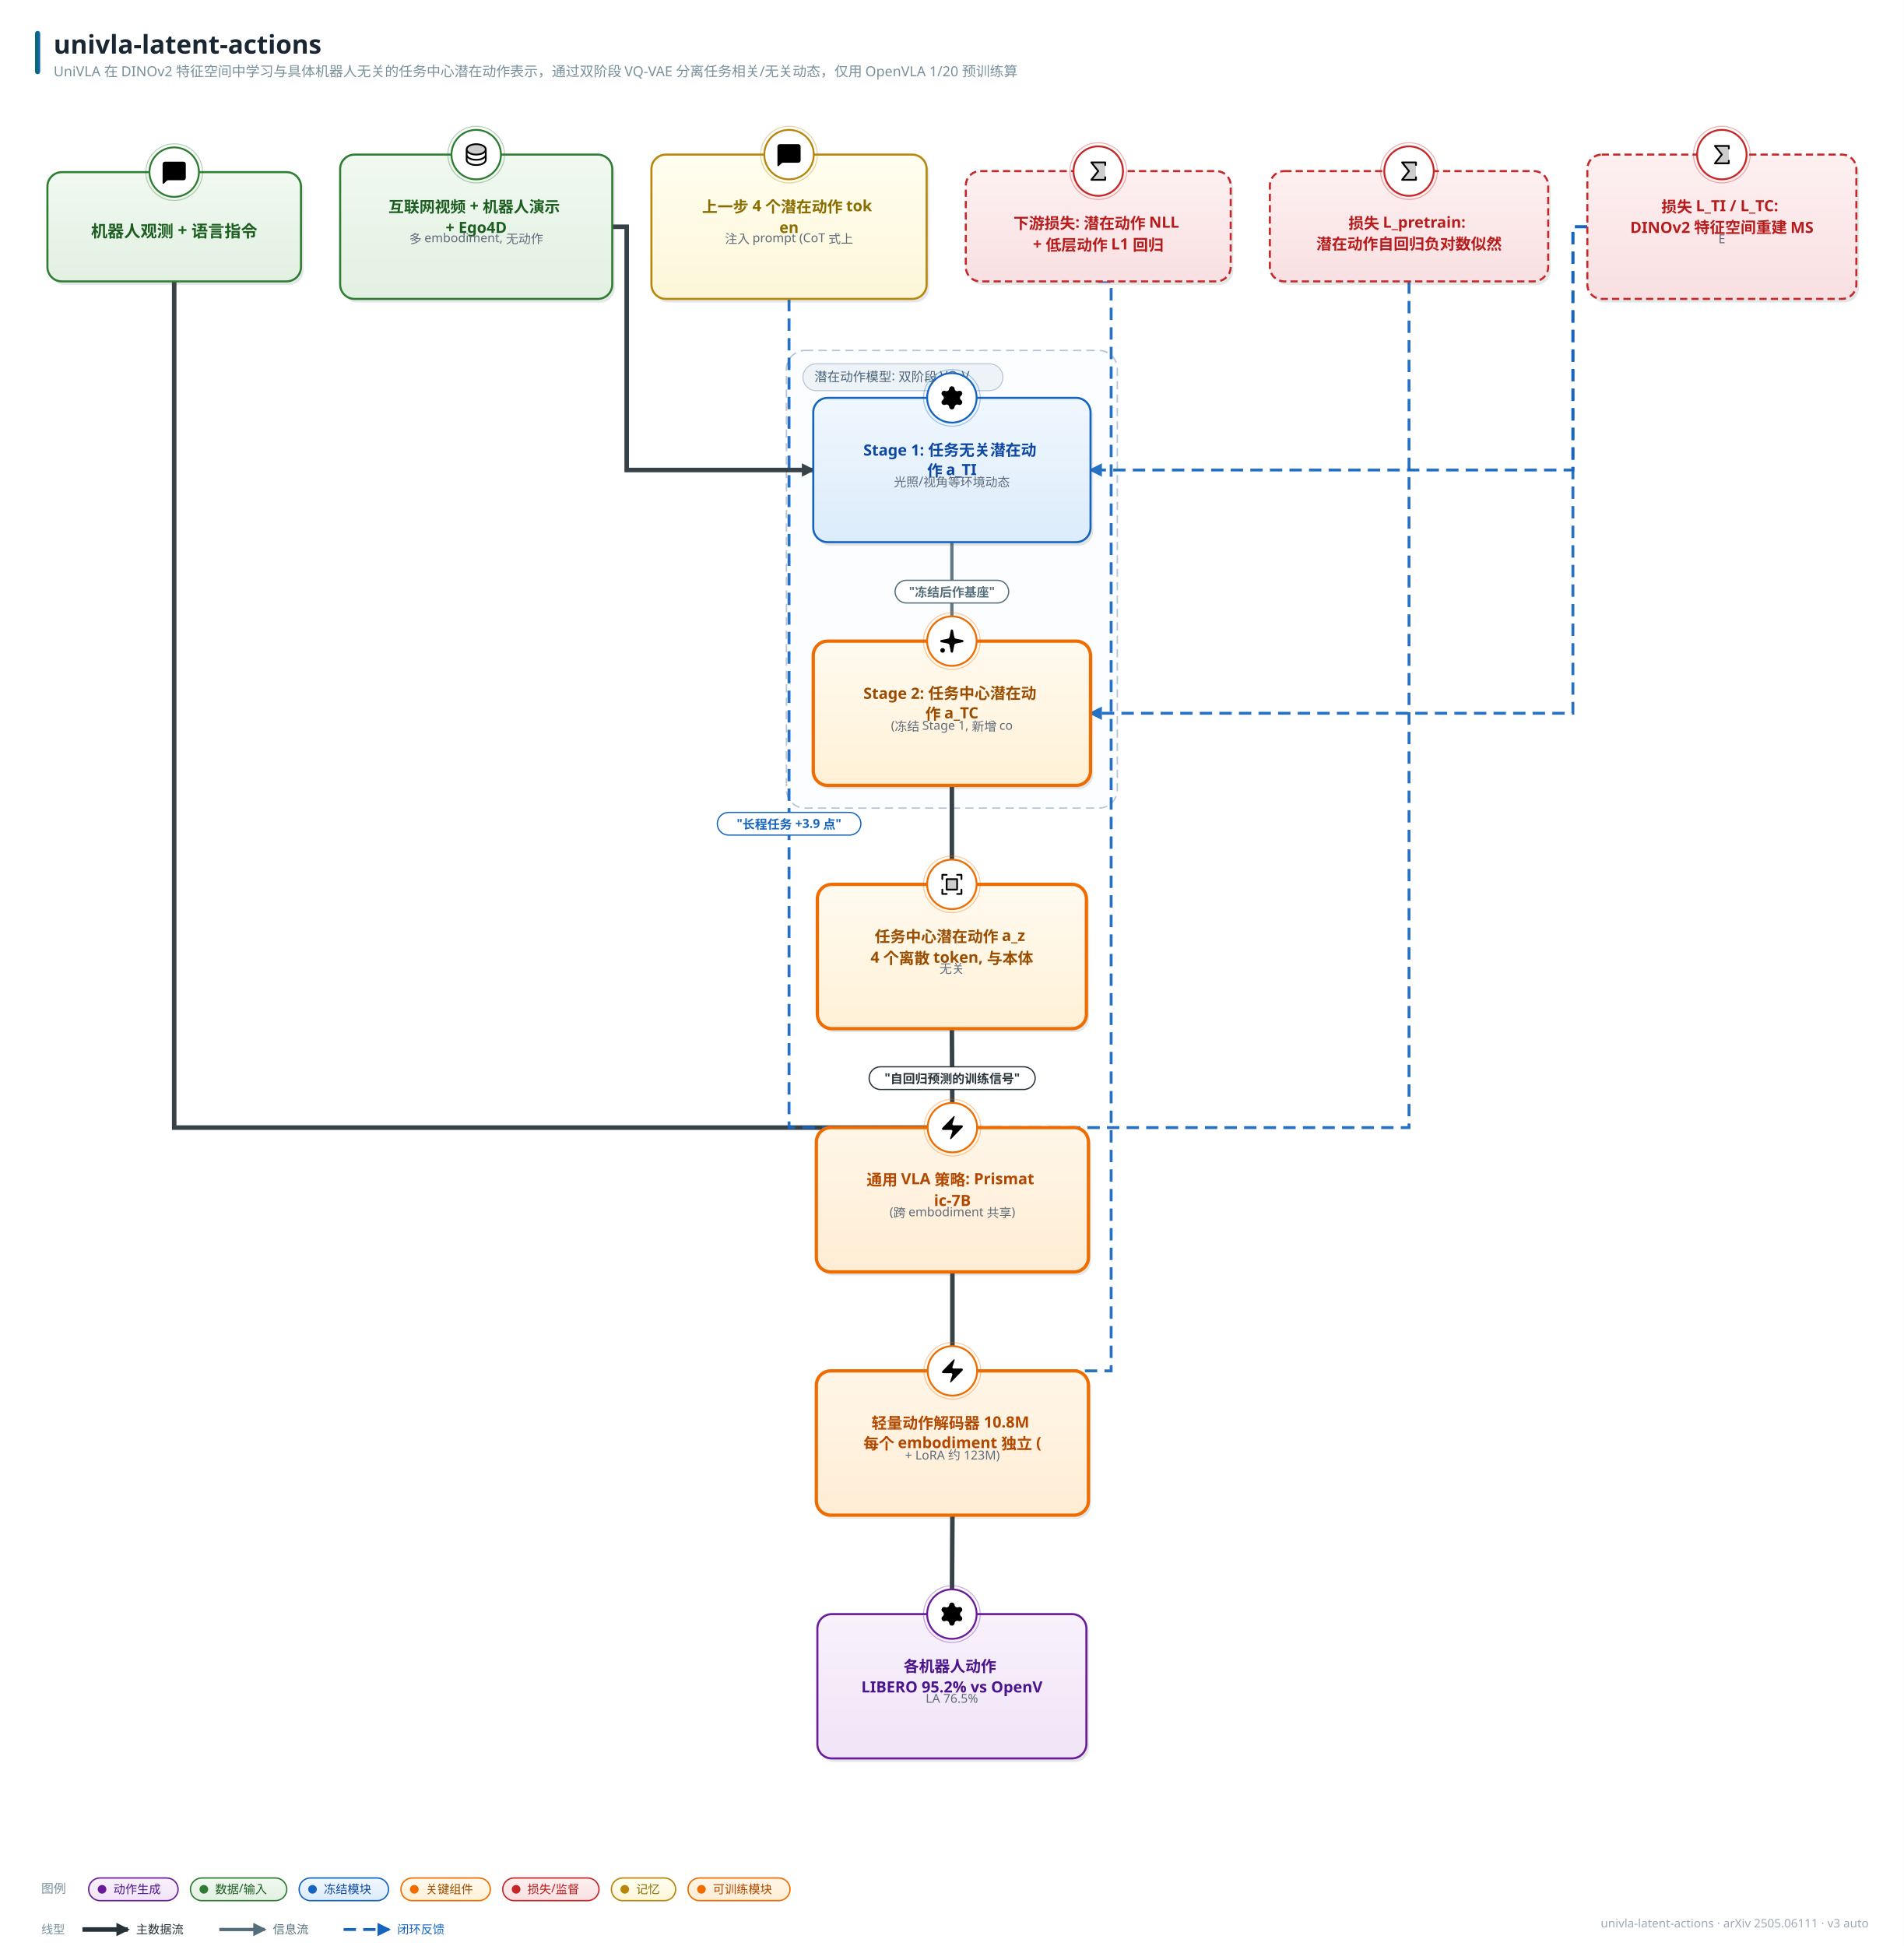
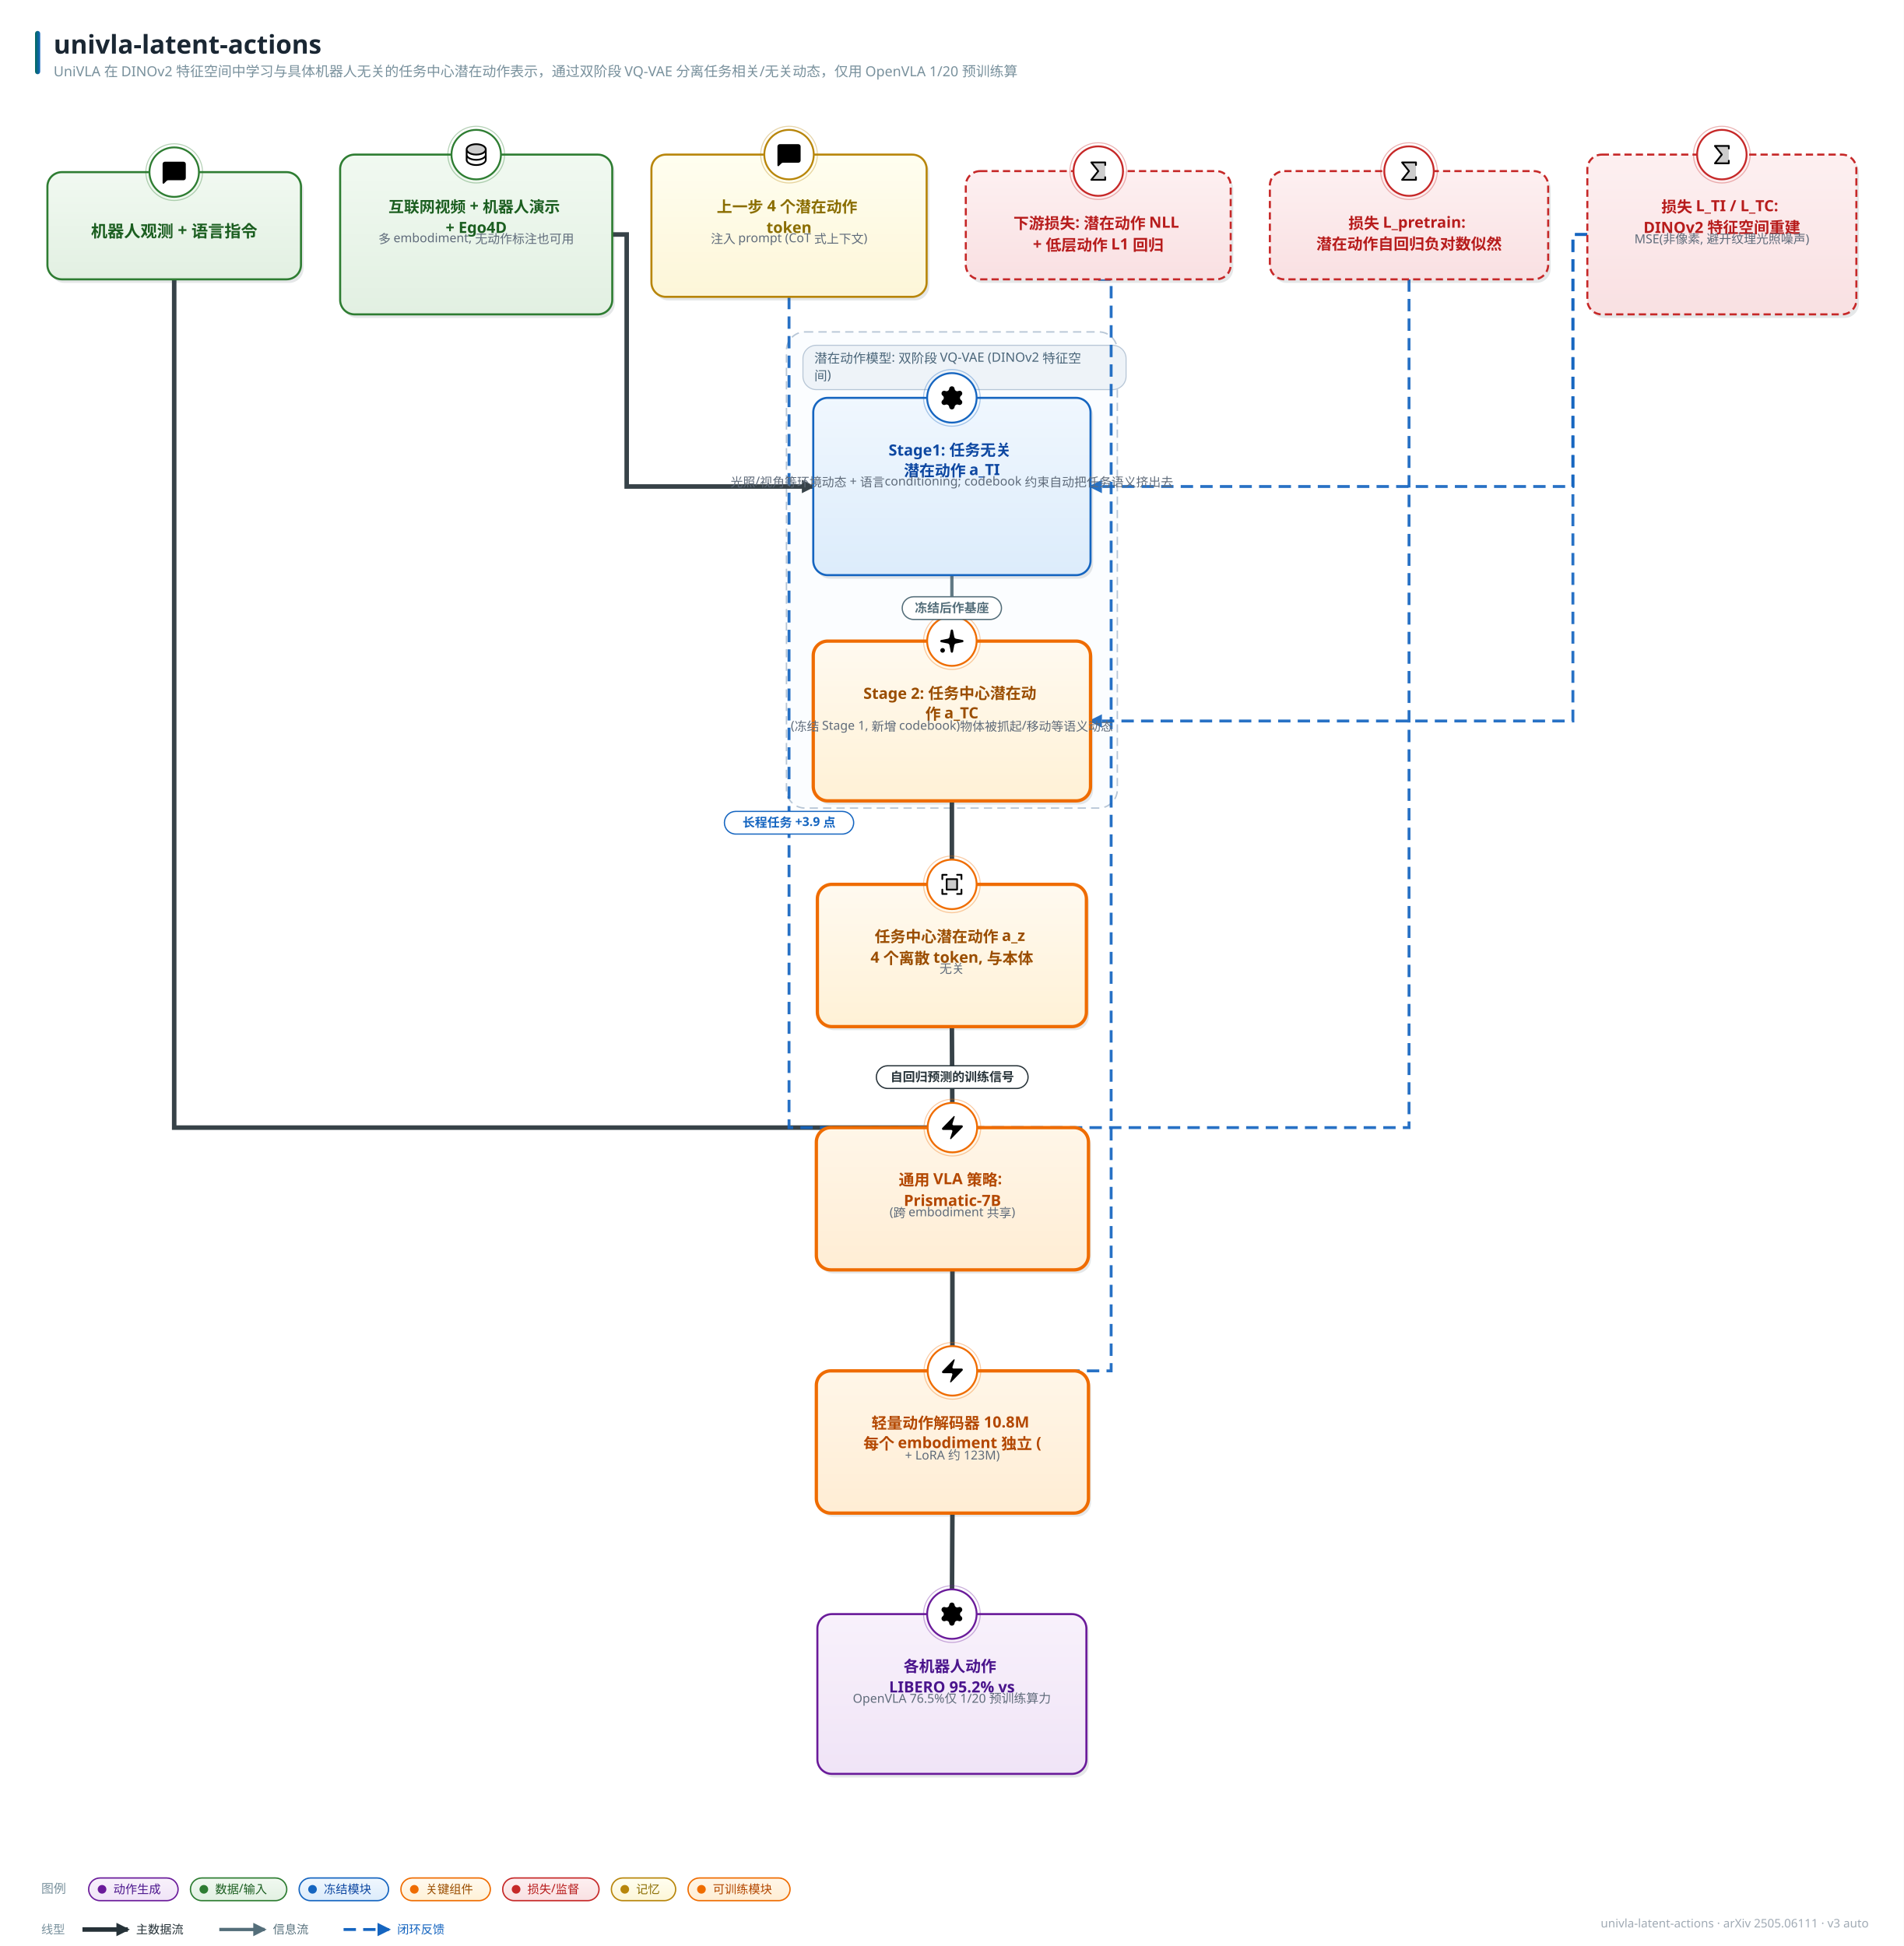
<svg xmlns="http://www.w3.org/2000/svg" width="1847" height="1888" viewBox="0 0 1847 1888" font-family="'PingFang SC','Hiragino Sans GB','Microsoft YaHei','Segoe UI',sans-serif">
  <style>text{font-family:'PingFang SC','Hiragino Sans GB','Microsoft YaHei','Segoe UI',sans-serif;} .lbl{font-weight:700;}</style>
  <defs>
    <linearGradient id="g-data" x1="0" y1="0" x2="0" y2="1">
      <stop offset="0" stop-color="#f1f9f1" />
      <stop offset="1" stop-color="#e2f0e2" />
    </linearGradient>
    <linearGradient id="g-frozen" x1="0" y1="0" x2="0" y2="1">
      <stop offset="0" stop-color="#f0f7fe" />
      <stop offset="1" stop-color="#dcecfb" />
    </linearGradient>
    <linearGradient id="g-train" x1="0" y1="0" x2="0" y2="1">
      <stop offset="0" stop-color="#fff6e8" />
      <stop offset="1" stop-color="#ffedd4" />
    </linearGradient>
    <linearGradient id="g-loss" x1="0" y1="0" x2="0" y2="1">
      <stop offset="0" stop-color="#fdf0f1" />
      <stop offset="1" stop-color="#f9e0e2" />
    </linearGradient>
    <linearGradient id="g-act" x1="0" y1="0" x2="0" y2="1">
      <stop offset="0" stop-color="#f8f1fb" />
      <stop offset="1" stop-color="#f0e4f7" />
    </linearGradient>
    <linearGradient id="g-loop" x1="0" y1="0" x2="0" y2="1">
      <stop offset="0" stop-color="#f2f5f7" />
      <stop offset="1" stop-color="#e6ebee" />
    </linearGradient>
    <linearGradient id="g-env" x1="0" y1="0" x2="0" y2="1">
      <stop offset="0" stop-color="#eef8f6" />
      <stop offset="1" stop-color="#dcf0ec" />
    </linearGradient>
    <linearGradient id="g-mem" x1="0" y1="0" x2="0" y2="1">
      <stop offset="0" stop-color="#fffef0" />
      <stop offset="1" stop-color="#fdf6d8" />
    </linearGradient>
    <linearGradient id="g-reward" x1="0" y1="0" x2="0" y2="1">
      <stop offset="0" stop-color="#fdf2f7" />
      <stop offset="1" stop-color="#f9e2ed" />
    </linearGradient>
    <linearGradient id="g-key" x1="0" y1="0" x2="0" y2="1">
      <stop offset="0" stop-color="#fffaf0" />
      <stop offset="1" stop-color="#fff1d6" />
    </linearGradient>
    <linearGradient id="g-title" x1="0" y1="0" x2="1" y2="0">
      <stop offset="0" stop-color="#00695c" />
      <stop offset="1" stop-color="#1565c0" />
    </linearGradient>
    <marker id="arr-main" viewBox="0 0 10 10" refX="8.5" refY="5" markerWidth="13" markerHeight="13" markerUnits="userSpaceOnUse" orient="auto-start-reverse">
      <path d="M0 0 L10 5 L0 10 z" fill="#546e7a" />
    </marker>
    <marker id="arr-thick" viewBox="0 0 10 10" refX="8.5" refY="5" markerWidth="13" markerHeight="13" markerUnits="userSpaceOnUse" orient="auto-start-reverse">
      <path d="M0 0 L10 5 L0 10 z" fill="#263238" />
    </marker>
    <marker id="arr-thin" viewBox="0 0 10 10" refX="8.5" refY="5" markerWidth="13" markerHeight="13" markerUnits="userSpaceOnUse" orient="auto-start-reverse">
      <path d="M0 0 L10 5 L0 10 z" fill="#9fb0bb" />
    </marker>
    <marker id="arr-fb" viewBox="0 0 10 10" refX="8.5" refY="5" markerWidth="13" markerHeight="13" markerUnits="userSpaceOnUse" orient="auto-start-reverse">
      <path d="M0 0 L10 5 L0 10 z" fill="#1565c0" />
    </marker>
    <marker id="arr-loss" viewBox="0 0 10 10" refX="8.5" refY="5" markerWidth="13" markerHeight="13" markerUnits="userSpaceOnUse" orient="auto-start-reverse">
      <path d="M0 0 L10 5 L0 10 z" fill="#c62828" />
    </marker>
  </defs>
  <rect width="1847" height="1888" fill="#ffffff" />
  <rect x="34" y="30" width="5" height="42" rx="2.5" fill="url(#g-title)" />
  <text x="52" y="52" font-size="25" font-weight="800" fill="#1a2733">univla-latent-actions</text>
  <text x="52" y="74" font-size="13.5" fill="#78909c">UniVLA 在 DINOv2 特征空间中学习与具体机器人无关的任务中心潜在动作表示，通过双阶段 VQ-VAE 分离任务相关/无关动态，仅用 OpenVLA 1/20 预训练算</text>
  <text x="1813" y="1870" font-size="11.5" fill="#a0aab4" text-anchor="end">univla-latent-actions · arXiv 2505.06111 · v3 auto</text>
-   <rect x="763" y="340" width="321" height="444" rx="18" fill="#fbfdff" stroke="#b7c6d6" stroke-width="1.4" stroke-dasharray="8 5" />
-   <rect x="779" y="353" width="194.0" height="26" rx="13" fill="#eef3f8" stroke="#b7c6d6" />
-   <text x="790" y="370" font-size="12.5" fill="#4a6579">潜在动作模型: 双阶段 VQ-V</text>
-   <path d="M 594.0 220.0 L 608.0 220.0 L 608.0 456.0 L 789.0 456.0" fill="none" stroke="#263238" stroke-width="4.4" marker-end="url(#arr-thick)" opacity="0.92" />
-   <path d="M 923.5 526.0 L 923.5 622.0" fill="none" stroke="#546e7a" stroke-width="3.2" marker-end="url(#arr-main)" opacity="0.92" />
-   <path d="M 1540.0 220.0 L 1526.0 220.0 L 1526.0 456.0 L 1058.0 456.0" fill="none" stroke="#1565c0" stroke-width="2.8" stroke-dasharray="12 7" marker-end="url(#arr-fb)" opacity="0.92" />
-   <path d="M 1540.0 220.0 L 1526.0 220.0 L 1526.0 692.0 L 1058.0 692.0" fill="none" stroke="#1565c0" stroke-width="2.8" stroke-dasharray="12 7" marker-end="url(#arr-fb)" opacity="0.92" />
-   <path d="M 923.5 762.0 L 923.5 858.0" fill="none" stroke="#263238" stroke-width="4.4" marker-end="url(#arr-thick)" opacity="0.92" />
-   <path d="M 169.0 273.0 L 169.0 1094.0 L 924.0 1094.0" fill="none" stroke="#263238" stroke-width="4.4" marker-end="url(#arr-thick)" opacity="0.92" />
-   <path d="M 923.5 998.0 L 924.0 1094.0" fill="none" stroke="#263238" stroke-width="4.4" marker-end="url(#arr-thick)" opacity="0.92" />
-   <path d="M 1367.0 273.0 L 1367.0 1094.0 L 924.0 1094.0" fill="none" stroke="#1565c0" stroke-width="2.8" stroke-dasharray="12 7" marker-end="url(#arr-fb)" opacity="0.92" />
-   <path d="M 765.5 290.0 L 765.5 1094.0 L 924.0 1094.0" fill="none" stroke="#1565c0" stroke-width="2.8" stroke-dasharray="12 7" marker-end="url(#arr-fb)" opacity="0.92" />
-   <path d="M 924.0 1234.0 L 924.0 1330.0" fill="none" stroke="#263238" stroke-width="4.4" marker-end="url(#arr-thick)" opacity="0.92" />
-   <path d="M 1065.5 273.0 L 1078.0 273.0 L 1078.0 1330.0 L 924.0 1330.0" fill="none" stroke="#1565c0" stroke-width="2.8" stroke-dasharray="12 7" marker-end="url(#arr-fb)" opacity="0.92" />
-   <path d="M 924.0 1470.0 L 923.5 1566.0" fill="none" stroke="#263238" stroke-width="4.4" marker-end="url(#arr-thick)" opacity="0.92" />
-   <rect x="332.5" y="153.5" width="264" height="140" rx="14" fill="#37474f" opacity="0.13" />
-   <rect x="330" y="150" width="264" height="140" rx="14" fill="url(#g-data)" stroke="#2e7d32" stroke-width="2.0" />
+   <rect x="763" y="322" width="321" height="462" rx="18" fill="#fbfdff" stroke="#b7c6d6" stroke-width="1.4" stroke-dasharray="8 5" />
+   <rect x="779" y="335" width="313.5" height="43" rx="13" fill="#eef3f8" stroke="#b7c6d6" />
+   <text x="790" y="352" font-size="12.5" fill="#4a6579">潜在动作模型: 双阶段 VQ-VAE (DINOv2 特征空</text>
+   <text x="790" y="369" font-size="12.5" fill="#4a6579">间)</text>
+   <path d="M 594.0 227.5 L 608.0 227.5 L 608.0 472.0 L 789.0 472.0" fill="none" stroke="#263238" stroke-width="4.4" marker-end="url(#arr-thick)" opacity="0.92" />
+   <path d="M 923.5 558.0 L 923.5 622.0" fill="none" stroke="#546e7a" stroke-width="3.2" marker-end="url(#arr-main)" opacity="0.92" />
+   <path d="M 1540.0 227.5 L 1526.0 227.5 L 1526.0 472.0 L 1058.0 472.0" fill="none" stroke="#1565c0" stroke-width="2.8" stroke-dasharray="12 7" marker-end="url(#arr-fb)" opacity="0.92" />
+   <path d="M 1540.0 227.5 L 1526.0 227.5 L 1526.0 699.5 L 1058.0 699.5" fill="none" stroke="#1565c0" stroke-width="2.8" stroke-dasharray="12 7" marker-end="url(#arr-fb)" opacity="0.92" />
+   <path d="M 923.5 777.0 L 923.5 858.0" fill="none" stroke="#263238" stroke-width="4.4" marker-end="url(#arr-thick)" opacity="0.92" />
+   <path d="M 169.0 271.0 L 169.0 1094.0 L 924.0 1094.0" fill="none" stroke="#263238" stroke-width="4.4" marker-end="url(#arr-thick)" opacity="0.92" />
+   <path d="M 923.5 996.0 L 924.0 1094.0" fill="none" stroke="#263238" stroke-width="4.4" marker-end="url(#arr-thick)" opacity="0.92" />
+   <path d="M 1367.0 271.0 L 1367.0 1094.0 L 924.0 1094.0" fill="none" stroke="#1565c0" stroke-width="2.8" stroke-dasharray="12 7" marker-end="url(#arr-fb)" opacity="0.92" />
+   <path d="M 765.5 288.0 L 765.5 1094.0 L 924.0 1094.0" fill="none" stroke="#1565c0" stroke-width="2.8" stroke-dasharray="12 7" marker-end="url(#arr-fb)" opacity="0.92" />
+   <path d="M 924.0 1232.0 L 924.0 1330.0" fill="none" stroke="#263238" stroke-width="4.4" marker-end="url(#arr-thick)" opacity="0.92" />
+   <path d="M 1065.5 271.0 L 1078.0 271.0 L 1078.0 1330.0 L 924.0 1330.0" fill="none" stroke="#1565c0" stroke-width="2.8" stroke-dasharray="12 7" marker-end="url(#arr-fb)" opacity="0.92" />
+   <path d="M 924.0 1468.0 L 923.5 1566.0" fill="none" stroke="#263238" stroke-width="4.4" marker-end="url(#arr-thick)" opacity="0.92" />
+   <rect x="332.5" y="153.5" width="264" height="155" rx="14" fill="#37474f" opacity="0.13" />
+   <rect x="330" y="150" width="264" height="155" rx="14" fill="url(#g-data)" stroke="#2e7d32" stroke-width="2.0" />
  <circle cx="462.0" cy="150" r="24" fill="#ffffff" stroke="#2e7d32" stroke-width="1.8" />
  <circle cx="462.0" cy="150" r="27.5" fill="none" stroke="#2e7d32" stroke-width="1" opacity="0.35" />
  <g transform="translate(448.5,136.5) scale(0.1055)">
    <path d="M216,80c0,26.51-39.4,48-88,48S40,106.51,40,80s39.4-48,88-48S216,53.49,216,80Z" opacity="0.2" />
    <path d="M128,24C74.17,24,32,48.6,32,80v96c0,31.4,42.17,56,96,56s96-24.6,96-56V80C224,48.6,181.83,24,128,24Zm80,104c0,9.62-7.88,19.43-21.61,26.92C170.93,163.35,150.19,168,128,168s-42.93-4.65-58.39-13.08C55.88,147.43,48,137.62,48,128V111.36c17.06,15,46.23,24.64,80,24.64s62.94-9.68,80-24.64ZM69.61,53.08C85.07,44.65,105.81,40,128,40s42.93,4.65,58.39,13.08C200.12,60.57,208,70.38,208,80s-7.88,19.43-21.61,26.92C170.93,115.35,150.19,120,128,120s-42.93-4.65-58.39-13.08C55.88,99.43,48,89.62,48,80S55.88,60.57,69.61,53.08ZM186.39,202.92C170.93,211.35,150.19,216,128,216s-42.93-4.65-58.39-13.08C55.88,195.43,48,185.62,48,176V159.36c17.06,15,46.23,24.64,80,24.64s62.94-9.68,80-24.64V176C208,185.62,200.12,195.43,186.39,202.92Z" />
  </g>
  <text x="462.0" y="206" font-size="15" class="lbl" fill="#1b5e20" text-anchor="middle">
    <tspan x="462.0" dy="0">互联网视频 + 机器人演示</tspan>
-     <tspan x="462.0" dy="20"> + Ego4D</tspan>
-   </text>
-   <text x="462.0" y="236" font-size="12" fill="#5f6b7a" text-anchor="middle">多 embodiment, 无动作</text>
-   <rect x="791.5" y="389.5" width="269" height="140" rx="14" fill="#37474f" opacity="0.13" />
-   <rect x="789" y="386" width="269" height="140" rx="14" fill="url(#g-frozen)" stroke="#1565c0" stroke-width="2.0" />
+     <tspan x="462.0" dy="20">+ Ego4D</tspan>
+   </text>
+   <text x="462.0" y="236" font-size="12" fill="#5f6b7a" text-anchor="middle">多 embodiment, 无动作标注也
+ 可用</text>
+   <rect x="791.5" y="389.5" width="269" height="172" rx="14" fill="#37474f" opacity="0.13" />
+   <rect x="789" y="386" width="269" height="172" rx="14" fill="url(#g-frozen)" stroke="#1565c0" stroke-width="2.0" />
  <circle cx="923.5" cy="386" r="24" fill="#ffffff" stroke="#1565c0" stroke-width="1.8" />
  <circle cx="923.5" cy="386" r="27.5" fill="none" stroke="#1565c0" stroke-width="1" opacity="0.35" />
  <g transform="translate(910.0,372.5) scale(1.125)">
    <path d="M9.671 4.136a2.34 2.34 0 0 1 4.659 0 2.34 2.34 0 0 0 3.319 1.915 2.34 2.34 0 0 1 2.33 4.033 2.34 2.34 0 0 0 0 3.831 2.34 2.34 0 0 1-2.33 4.033 2.34 2.34 0 0 0-3.319 1.915 2.34 2.34 0 0 1-4.659 0 2.34 2.34 0 0 0-3.32-1.915 2.34 2.34 0 0 1-2.33-4.033 2.34 2.34 0 0 0 0-3.831A2.34 2.34 0 0 1 6.35 6.051a2.34 2.34 0 0 0 3.319-1.915" />
    <circle cx="12" cy="12" r="3" />
  </g>
  <text x="923.5" y="442" font-size="15" class="lbl" fill="#0d47a1" text-anchor="middle">
-     <tspan x="923.5" dy="0">Stage 1: 任务无关潜在动</tspan>
-     <tspan x="923.5" dy="20">作 a_TI</tspan>
-   </text>
-   <text x="923.5" y="472" font-size="12" fill="#5f6b7a" text-anchor="middle">光照/视角等环境动态</text>
-   <rect x="791.5" y="625.5" width="269" height="140" rx="14" fill="#37474f" opacity="0.13" />
-   <rect x="789" y="622" width="269" height="140" rx="14" fill="url(#g-key)" stroke="#ef6c00" stroke-width="3.2" />
+     <tspan x="923.5" dy="0">Stage1: 任务无关</tspan>
+     <tspan x="923.5" dy="20">潜在动作 a_TI</tspan>
+   </text>
+   <text x="923.5" y="472" font-size="12" fill="#5f6b7a" text-anchor="middle">光照/视角等环境动态 + 语言
+ conditioning; codebook 约束
+ 自动把任务语义挤出去</text>
+   <rect x="791.5" y="625.5" width="269" height="155" rx="14" fill="#37474f" opacity="0.13" />
+   <rect x="789" y="622" width="269" height="155" rx="14" fill="url(#g-key)" stroke="#ef6c00" stroke-width="3.2" />
  <circle cx="923.5" cy="622" r="24" fill="#ffffff" stroke="#ef6c00" stroke-width="1.8" />
  <circle cx="923.5" cy="622" r="27.5" fill="none" stroke="#ef6c00" stroke-width="1" opacity="0.35" />
  <g transform="translate(910.0,608.5) scale(1.125)">
    <path d="M11.017 2.814a1 1 0 0 1 1.966 0l1.051 5.558a2 2 0 0 0 1.594 1.594l5.558 1.051a1 1 0 0 1 0 1.966l-5.558 1.051a2 2 0 0 0-1.594 1.594l-1.051 5.558a1 1 0 0 1-1.966 0l-1.051-5.558a2 2 0 0 0-1.594-1.594l-5.558-1.051a1 1 0 0 1 0-1.966l5.558-1.051a2 2 0 0 0 1.594-1.594z" />
    <path d="M20 2v4" />
    <path d="M22 4h-4" />
    <circle cx="4" cy="20" r="2" />
  </g>
  <text x="923.5" y="678" font-size="15" class="lbl" fill="#9a4d00" text-anchor="middle">
    <tspan x="923.5" dy="0">Stage 2: 任务中心潜在动</tspan>
    <tspan x="923.5" dy="20">作 a_TC</tspan>
  </text>
-   <text x="923.5" y="708" font-size="12" fill="#5f6b7a" text-anchor="middle">(冻结 Stage 1, 新增 co</text>
-   <rect x="1542.5" y="153.5" width="261" height="140" rx="14" fill="#37474f" opacity="0.13" />
-   <rect x="1540" y="150" width="261" height="140" rx="14" fill="url(#g-loss)" stroke="#c62828" stroke-width="2.0" stroke-dasharray="7 4" />
+   <text x="923.5" y="708" font-size="12" fill="#5f6b7a" text-anchor="middle">(冻结 Stage 1, 新增 codebook)
+ 物体被抓起/移动等语义动态</text>
+   <rect x="1542.5" y="153.5" width="261" height="155" rx="14" fill="#37474f" opacity="0.13" />
+   <rect x="1540" y="150" width="261" height="155" rx="14" fill="url(#g-loss)" stroke="#c62828" stroke-width="2.0" stroke-dasharray="7 4" />
  <circle cx="1670.5" cy="150" r="24" fill="#ffffff" stroke="#c62828" stroke-width="1.8" />
  <circle cx="1670.5" cy="150" r="27.5" fill="none" stroke="#c62828" stroke-width="1" opacity="0.35" />
  <g transform="translate(1657.0,136.5) scale(0.1055)">
    <path d="M192,48V208H64l64-80L64,48Z" opacity="0.2" />
    <path d="M184,72V56H80.65l53.6,67a8,8,0,0,1,0,10l-53.6,67H184V184a8,8,0,0,1,16,0v24a8,8,0,0,1-8,8H64a8,8,0,0,1-6.25-13l60-75-60-75A8,8,0,0,1,64,40H192a8,8,0,0,1,8,8V72a8,8,0,0,1-16,0Z" />
  </g>
  <text x="1670.5" y="206" font-size="15" class="lbl" fill="#b71c1c" text-anchor="middle">
    <tspan x="1670.5" dy="0">损失 L_TI / L_TC:</tspan>
-     <tspan x="1670.5" dy="20">DINOv2 特征空间重建 MS</tspan>
-   </text>
-   <text x="1670.5" y="236" font-size="12" fill="#5f6b7a" text-anchor="middle">E</text>
-   <rect x="795.5" y="861.5" width="261" height="140" rx="14" fill="#37474f" opacity="0.13" />
-   <rect x="793" y="858" width="261" height="140" rx="14" fill="url(#g-key)" stroke="#ef6c00" stroke-width="3.2" />
+     <tspan x="1670.5" dy="20">DINOv2 特征空间重建</tspan>
+   </text>
+   <text x="1670.5" y="236" font-size="12" fill="#5f6b7a" text-anchor="middle">MSE
+ (非像素, 避开纹理光照噪声)</text>
+   <rect x="795.5" y="861.5" width="261" height="138" rx="14" fill="#37474f" opacity="0.13" />
+   <rect x="793" y="858" width="261" height="138" rx="14" fill="url(#g-key)" stroke="#ef6c00" stroke-width="3.2" />
  <circle cx="923.5" cy="858" r="24" fill="#ffffff" stroke="#ef6c00" stroke-width="1.8" />
  <circle cx="923.5" cy="858" r="27.5" fill="none" stroke="#ef6c00" stroke-width="1" opacity="0.35" />
  <g transform="translate(910.0,844.5) scale(0.1055)">
    <path d="M176,80v96H80V80Z" opacity="0.2" />
    <path d="M224,40V80a8,8,0,0,1-16,0V48H176a8,8,0,0,1,0-16h40A8,8,0,0,1,224,40ZM80,208H48V176a8,8,0,0,0-16,0v40a8,8,0,0,0,8,8H80a8,8,0,0,0,0-16Zm136-40a8,8,0,0,0-8,8v32H176a8,8,0,0,0,0,16h40a8,8,0,0,0,8-8V176A8,8,0,0,0,216,168ZM40,88a8,8,0,0,0,8-8V48H80a8,8,0,0,0,0-16H40a8,8,0,0,0-8,8V80A8,8,0,0,0,40,88ZM80,72h96a8,8,0,0,1,8,8v96a8,8,0,0,1-8,8H80a8,8,0,0,1-8-8V80A8,8,0,0,1,80,72Zm8,96h80V88H88Z" />
  </g>
  <text x="923.5" y="914" font-size="15" class="lbl" fill="#9a4d00" text-anchor="middle">
    <tspan x="923.5" dy="0">任务中心潜在动作 a_z</tspan>
    <tspan x="923.5" dy="20">4 个离散 token, 与本体</tspan>
  </text>
  <text x="923.5" y="944" font-size="12" fill="#5f6b7a" text-anchor="middle">无关</text>
-   <rect x="48.5" y="170.5" width="246" height="106" rx="14" fill="#37474f" opacity="0.13" />
-   <rect x="46" y="167" width="246" height="106" rx="14" fill="url(#g-data)" stroke="#2e7d32" stroke-width="2.0" />
+   <rect x="48.5" y="170.5" width="246" height="104" rx="14" fill="#37474f" opacity="0.13" />
+   <rect x="46" y="167" width="246" height="104" rx="14" fill="url(#g-data)" stroke="#2e7d32" stroke-width="2.0" />
  <circle cx="169.0" cy="167" r="24" fill="#ffffff" stroke="#2e7d32" stroke-width="1.8" />
  <circle cx="169.0" cy="167" r="27.5" fill="none" stroke="#2e7d32" stroke-width="1" opacity="0.35" />
  <g transform="translate(155.5,153.5) scale(1.125)">
    <path d="M22 17a2 2 0 0 1-2 2H6.828a2 2 0 0 0-1.414.586l-2.202 2.202A.71.71 0 0 1 2 21.286V5a2 2 0 0 1 2-2h16a2 2 0 0 1 2 2z" />
  </g>
  <text x="169.0" y="230" font-size="16" class="lbl" fill="#1b5e20" text-anchor="middle">机器人观测 + 语言指令</text>
-   <rect x="794.5" y="1097.5" width="264" height="140" rx="14" fill="#37474f" opacity="0.13" />
-   <rect x="792" y="1094" width="264" height="140" rx="14" fill="url(#g-train)" stroke="#ef6c00" stroke-width="3.2" />
+   <rect x="794.5" y="1097.5" width="264" height="138" rx="14" fill="#37474f" opacity="0.13" />
+   <rect x="792" y="1094" width="264" height="138" rx="14" fill="url(#g-train)" stroke="#ef6c00" stroke-width="3.2" />
  <circle cx="924.0" cy="1094" r="24" fill="#ffffff" stroke="#ef6c00" stroke-width="1.8" />
  <circle cx="924.0" cy="1094" r="27.5" fill="none" stroke="#ef6c00" stroke-width="1" opacity="0.35" />
  <g transform="translate(910.5,1080.5) scale(1.125)">
    <path d="M4 14a1 1 0 0 1-.78-1.63l9.9-10.2a.5.5 0 0 1 .86.46l-1.92 6.02A1 1 0 0 0 13 10h7a1 1 0 0 1 .78 1.63l-9.9 10.2a.5.5 0 0 1-.86-.46l1.92-6.02A1 1 0 0 0 11 14z" />
  </g>
  <text x="924.0" y="1150" font-size="15" class="lbl" fill="#b34700" text-anchor="middle">
-     <tspan x="924.0" dy="0">通用 VLA 策略: Prismat</tspan>
-     <tspan x="924.0" dy="20">ic-7B</tspan>
+     <tspan x="924.0" dy="0">通用 VLA 策略:</tspan>
+     <tspan x="924.0" dy="20">Prismatic-7B</tspan>
  </text>
  <text x="924.0" y="1180" font-size="12" fill="#5f6b7a" text-anchor="middle">(跨 embodiment 共享)</text>
-   <rect x="1234.5" y="169.5" width="270" height="107" rx="14" fill="#37474f" opacity="0.13" />
-   <rect x="1232" y="166" width="270" height="107" rx="14" fill="url(#g-loss)" stroke="#c62828" stroke-width="2.0" stroke-dasharray="7 4" />
+   <rect x="1234.5" y="169.5" width="270" height="105" rx="14" fill="#37474f" opacity="0.13" />
+   <rect x="1232" y="166" width="270" height="105" rx="14" fill="url(#g-loss)" stroke="#c62828" stroke-width="2.0" stroke-dasharray="7 4" />
  <circle cx="1367.0" cy="166" r="24" fill="#ffffff" stroke="#c62828" stroke-width="1.8" />
  <circle cx="1367.0" cy="166" r="27.5" fill="none" stroke="#c62828" stroke-width="1" opacity="0.35" />
  <g transform="translate(1353.5,152.5) scale(0.1055)">
    <path d="M192,48V208H64l64-80L64,48Z" opacity="0.2" />
    <path d="M184,72V56H80.65l53.6,67a8,8,0,0,1,0,10l-53.6,67H184V184a8,8,0,0,1,16,0v24a8,8,0,0,1-8,8H64a8,8,0,0,1-6.25-13l60-75-60-75A8,8,0,0,1,64,40H192a8,8,0,0,1,8,8V72a8,8,0,0,1-16,0Z" />
  </g>
  <text x="1367.0" y="222" font-size="15" class="lbl" fill="#b71c1c" text-anchor="middle">
    <tspan x="1367.0" dy="0">损失 L_pretrain:</tspan>
    <tspan x="1367.0" dy="20">潜在动作自回归负对数似然</tspan>
  </text>
-   <rect x="634.5" y="153.5" width="267" height="140" rx="14" fill="#37474f" opacity="0.13" />
-   <rect x="632" y="150" width="267" height="140" rx="14" fill="url(#g-mem)" stroke="#b8860b" stroke-width="2.0" />
+   <rect x="634.5" y="153.5" width="267" height="138" rx="14" fill="#37474f" opacity="0.13" />
+   <rect x="632" y="150" width="267" height="138" rx="14" fill="url(#g-mem)" stroke="#b8860b" stroke-width="2.0" />
  <circle cx="765.5" cy="150" r="24" fill="#ffffff" stroke="#b8860b" stroke-width="1.8" />
  <circle cx="765.5" cy="150" r="27.5" fill="none" stroke="#b8860b" stroke-width="1" opacity="0.35" />
  <g transform="translate(752.0,136.5) scale(1.125)">
    <path d="M22 17a2 2 0 0 1-2 2H6.828a2 2 0 0 0-1.414.586l-2.202 2.202A.71.71 0 0 1 2 21.286V5a2 2 0 0 1 2-2h16a2 2 0 0 1 2 2z" />
  </g>
  <text x="765.5" y="206" font-size="15" class="lbl" fill="#8a6d00" text-anchor="middle">
-     <tspan x="765.5" dy="0">上一步 4 个潜在动作 tok</tspan>
-     <tspan x="765.5" dy="20">en</tspan>
-   </text>
-   <text x="765.5" y="236" font-size="12" fill="#5f6b7a" text-anchor="middle">注入 prompt (CoT 式上</text>
-   <rect x="794.5" y="1333.5" width="264" height="140" rx="14" fill="#37474f" opacity="0.13" />
-   <rect x="792" y="1330" width="264" height="140" rx="14" fill="url(#g-train)" stroke="#ef6c00" stroke-width="3.2" />
+     <tspan x="765.5" dy="0">上一步 4 个潜在动作</tspan>
+     <tspan x="765.5" dy="20">token</tspan>
+   </text>
+   <text x="765.5" y="236" font-size="12" fill="#5f6b7a" text-anchor="middle">注入 prompt (CoT 式上下文)</text>
+   <rect x="794.5" y="1333.5" width="264" height="138" rx="14" fill="#37474f" opacity="0.13" />
+   <rect x="792" y="1330" width="264" height="138" rx="14" fill="url(#g-train)" stroke="#ef6c00" stroke-width="3.2" />
  <circle cx="924.0" cy="1330" r="24" fill="#ffffff" stroke="#ef6c00" stroke-width="1.8" />
  <circle cx="924.0" cy="1330" r="27.5" fill="none" stroke="#ef6c00" stroke-width="1" opacity="0.35" />
  <g transform="translate(910.5,1316.5) scale(1.125)">
    <path d="M4 14a1 1 0 0 1-.78-1.63l9.9-10.2a.5.5 0 0 1 .86.46l-1.92 6.02A1 1 0 0 0 13 10h7a1 1 0 0 1 .78 1.63l-9.9 10.2a.5.5 0 0 1-.86-.46l1.92-6.02A1 1 0 0 0 11 14z" />
  </g>
  <text x="924.0" y="1386" font-size="15" class="lbl" fill="#b34700" text-anchor="middle">
    <tspan x="924.0" dy="0">轻量动作解码器 10.8M</tspan>
    <tspan x="924.0" dy="20">每个 embodiment 独立 (</tspan>
  </text>
  <text x="924.0" y="1416" font-size="12" fill="#5f6b7a" text-anchor="middle">+ LoRA 约 123M)</text>
-   <rect x="939.5" y="169.5" width="257" height="107" rx="14" fill="#37474f" opacity="0.13" />
-   <rect x="937" y="166" width="257" height="107" rx="14" fill="url(#g-loss)" stroke="#c62828" stroke-width="2.0" stroke-dasharray="7 4" />
+   <rect x="939.5" y="169.5" width="257" height="105" rx="14" fill="#37474f" opacity="0.13" />
+   <rect x="937" y="166" width="257" height="105" rx="14" fill="url(#g-loss)" stroke="#c62828" stroke-width="2.0" stroke-dasharray="7 4" />
  <circle cx="1065.5" cy="166" r="24" fill="#ffffff" stroke="#c62828" stroke-width="1.8" />
  <circle cx="1065.5" cy="166" r="27.5" fill="none" stroke="#c62828" stroke-width="1" opacity="0.35" />
  <g transform="translate(1052.0,152.5) scale(0.1055)">
    <path d="M192,48V208H64l64-80L64,48Z" opacity="0.2" />
    <path d="M184,72V56H80.65l53.6,67a8,8,0,0,1,0,10l-53.6,67H184V184a8,8,0,0,1,16,0v24a8,8,0,0,1-8,8H64a8,8,0,0,1-6.25-13l60-75-60-75A8,8,0,0,1,64,40H192a8,8,0,0,1,8,8V72a8,8,0,0,1-16,0Z" />
  </g>
  <text x="1065.5" y="222" font-size="15" class="lbl" fill="#b71c1c" text-anchor="middle">
    <tspan x="1065.5" dy="0">下游损失: 潜在动作 NLL</tspan>
    <tspan x="1065.5" dy="20">+ 低层动作 L1 回归</tspan>
  </text>
-   <rect x="795.5" y="1569.5" width="261" height="140" rx="14" fill="#37474f" opacity="0.13" />
-   <rect x="793" y="1566" width="261" height="140" rx="14" fill="url(#g-act)" stroke="#6a1b9a" stroke-width="2.0" />
+   <rect x="795.5" y="1569.5" width="261" height="155" rx="14" fill="#37474f" opacity="0.13" />
+   <rect x="793" y="1566" width="261" height="155" rx="14" fill="url(#g-act)" stroke="#6a1b9a" stroke-width="2.0" />
  <circle cx="923.5" cy="1566" r="24" fill="#ffffff" stroke="#6a1b9a" stroke-width="1.8" />
  <circle cx="923.5" cy="1566" r="27.5" fill="none" stroke="#6a1b9a" stroke-width="1" opacity="0.35" />
  <g transform="translate(910.0,1552.5) scale(1.125)">
    <path d="M9.671 4.136a2.34 2.34 0 0 1 4.659 0 2.34 2.34 0 0 0 3.319 1.915 2.34 2.34 0 0 1 2.33 4.033 2.34 2.34 0 0 0 0 3.831 2.34 2.34 0 0 1-2.33 4.033 2.34 2.34 0 0 0-3.319 1.915 2.34 2.34 0 0 1-4.659 0 2.34 2.34 0 0 0-3.32-1.915 2.34 2.34 0 0 1-2.33-4.033 2.34 2.34 0 0 0 0-3.831A2.34 2.34 0 0 1 6.35 6.051a2.34 2.34 0 0 0 3.319-1.915" />
    <circle cx="12" cy="12" r="3" />
  </g>
  <text x="923.5" y="1622" font-size="15" class="lbl" fill="#4a148c" text-anchor="middle">
    <tspan x="923.5" dy="0">各机器人动作</tspan>
-     <tspan x="923.5" dy="20">LIBERO 95.2% vs OpenV</tspan>
-   </text>
-   <text x="923.5" y="1652" font-size="12" fill="#5f6b7a" text-anchor="middle">LA 76.5%</text>
-   <g transform="translate(923.5,574.0)">
-     <rect x="-55.1" y="-11" width="110.2" height="22" rx="11" fill="#ffffff" stroke="#546e7a" stroke-width="1.2" />
-     <text y="4" font-size="12" fill="#546e7a" font-weight="600" text-anchor="middle">"冻结后作基座"</text>
-   </g>
-   <g transform="translate(923.8,1046.0)">
-     <rect x="-80.6" y="-11" width="161.1" height="22" rx="11" fill="#ffffff" stroke="#263238" stroke-width="1.2" />
-     <text y="4" font-size="12" fill="#263238" font-weight="600" text-anchor="middle">"自回归预测的训练信号"</text>
-   </g>
-   <g transform="translate(765.5,799.2)">
-     <rect x="-69.6" y="-11" width="139.3" height="22" rx="11" fill="#ffffff" stroke="#1565c0" stroke-width="1.2" />
-     <text y="4" font-size="12" fill="#1565c0" font-weight="600" text-anchor="middle">"长程任务 +3.9 点"</text>
+     <tspan x="923.5" dy="20">LIBERO 95.2% vs</tspan>
+   </text>
+   <text x="923.5" y="1652" font-size="12" fill="#5f6b7a" text-anchor="middle">OpenVLA 76.5%
+ 仅 1/20 预训练算力</text>
+   <g transform="translate(923.5,590.0)">
+     <rect x="-48.2" y="-11" width="96.3" height="22" rx="11" fill="#ffffff" stroke="#546e7a" stroke-width="1.2" />
+     <text y="4" font-size="12" fill="#546e7a" font-weight="600" text-anchor="middle">冻结后作基座</text>
+   </g>
+   <g transform="translate(923.8,1045.0)">
+     <rect x="-73.6" y="-11" width="147.2" height="22" rx="11" fill="#ffffff" stroke="#263238" stroke-width="1.2" />
+     <text y="4" font-size="12" fill="#263238" font-weight="600" text-anchor="middle">自回归预测的训练信号</text>
+   </g>
+   <g transform="translate(765.5,798.2)">
+     <rect x="-62.7" y="-11" width="125.4" height="22" rx="11" fill="#ffffff" stroke="#1565c0" stroke-width="1.2" />
+     <text y="4" font-size="12" fill="#1565c0" font-weight="600" text-anchor="middle">长程任务 +3.9 点</text>
  </g>
  <text x="40" y="1836.5" font-size="12" fill="#78909c">图例</text>
  <g>
    <rect x="86" y="1822" width="86.76" height="22" rx="11" fill="url(#g-act)" stroke="#6a1b9a" stroke-width="1.3" />
    <circle cx="99" cy="1833" r="4.2" fill="#6a1b9a" />
    <text x="110" y="1837" font-size="11.5" fill="#4a148c">动作生成</text>
  </g>
  <g>
    <rect x="184.76" y="1822" width="93.43" height="22" rx="11" fill="url(#g-data)" stroke="#2e7d32" stroke-width="1.3" />
    <circle cx="197.76" cy="1833" r="4.2" fill="#2e7d32" />
    <text x="208.76" y="1837" font-size="11.5" fill="#1b5e20">数据/输入</text>
  </g>
  <g>
    <rect x="290.19" y="1822" width="86.76" height="22" rx="11" fill="url(#g-frozen)" stroke="#1565c0" stroke-width="1.3" />
    <circle cx="303.19" cy="1833" r="4.2" fill="#1565c0" />
    <text x="314.19" y="1837" font-size="11.5" fill="#0d47a1">冻结模块</text>
  </g>
  <g>
    <rect x="388.95" y="1822" width="86.76" height="22" rx="11" fill="url(#g-key)" stroke="#ef6c00" stroke-width="1.3" />
    <circle cx="401.95" cy="1833" r="4.2" fill="#ef6c00" />
    <text x="412.95" y="1837" font-size="11.5" fill="#9a4d00">关键组件</text>
  </g>
  <g>
    <rect x="487.71" y="1822" width="93.43" height="22" rx="11" fill="url(#g-loss)" stroke="#c62828" stroke-width="1.3" />
    <circle cx="500.71" cy="1833" r="4.2" fill="#c62828" />
    <text x="511.71" y="1837" font-size="11.5" fill="#b71c1c">损失/监督</text>
  </g>
  <g>
    <rect x="593.14" y="1822" width="62.38" height="22" rx="11" fill="url(#g-mem)" stroke="#b8860b" stroke-width="1.3" />
    <circle cx="606.14" cy="1833" r="4.2" fill="#b8860b" />
    <text x="617.14" y="1837" font-size="11.5" fill="#8a6d00">记忆</text>
  </g>
  <g>
    <rect x="667.52" y="1822" width="98.95" height="22" rx="11" fill="url(#g-train)" stroke="#ef6c00" stroke-width="1.3" />
    <circle cx="680.52" cy="1833" r="4.2" fill="#ef6c00" />
    <text x="691.52" y="1837" font-size="11.5" fill="#b34700">可训练模块</text>
  </g>
  <text x="40" y="1876" font-size="11.5" fill="#78909c">线型</text>
  <g>
    <path d="M 80 1872 h 44" stroke="#263238" stroke-width="4.4" marker-end="url(#arr-thick)" />
    <text x="132" y="1876" font-size="11.5" fill="#263238">主数据流</text>
  </g>
  <g>
    <path d="M 212.76 1872 h 44" stroke="#546e7a" stroke-width="3.2" marker-end="url(#arr-main)" />
    <text x="264.76" y="1876" font-size="11.5" fill="#546e7a">信息流</text>
  </g>
  <g>
    <path d="M 333.33 1872 h 44" stroke="#1565c0" stroke-width="2.8" stroke-dasharray="12 7" marker-end="url(#arr-fb)" />
    <text x="385.33" y="1876" font-size="11.5" fill="#1565c0">闭环反馈</text>
  </g>
</svg>
